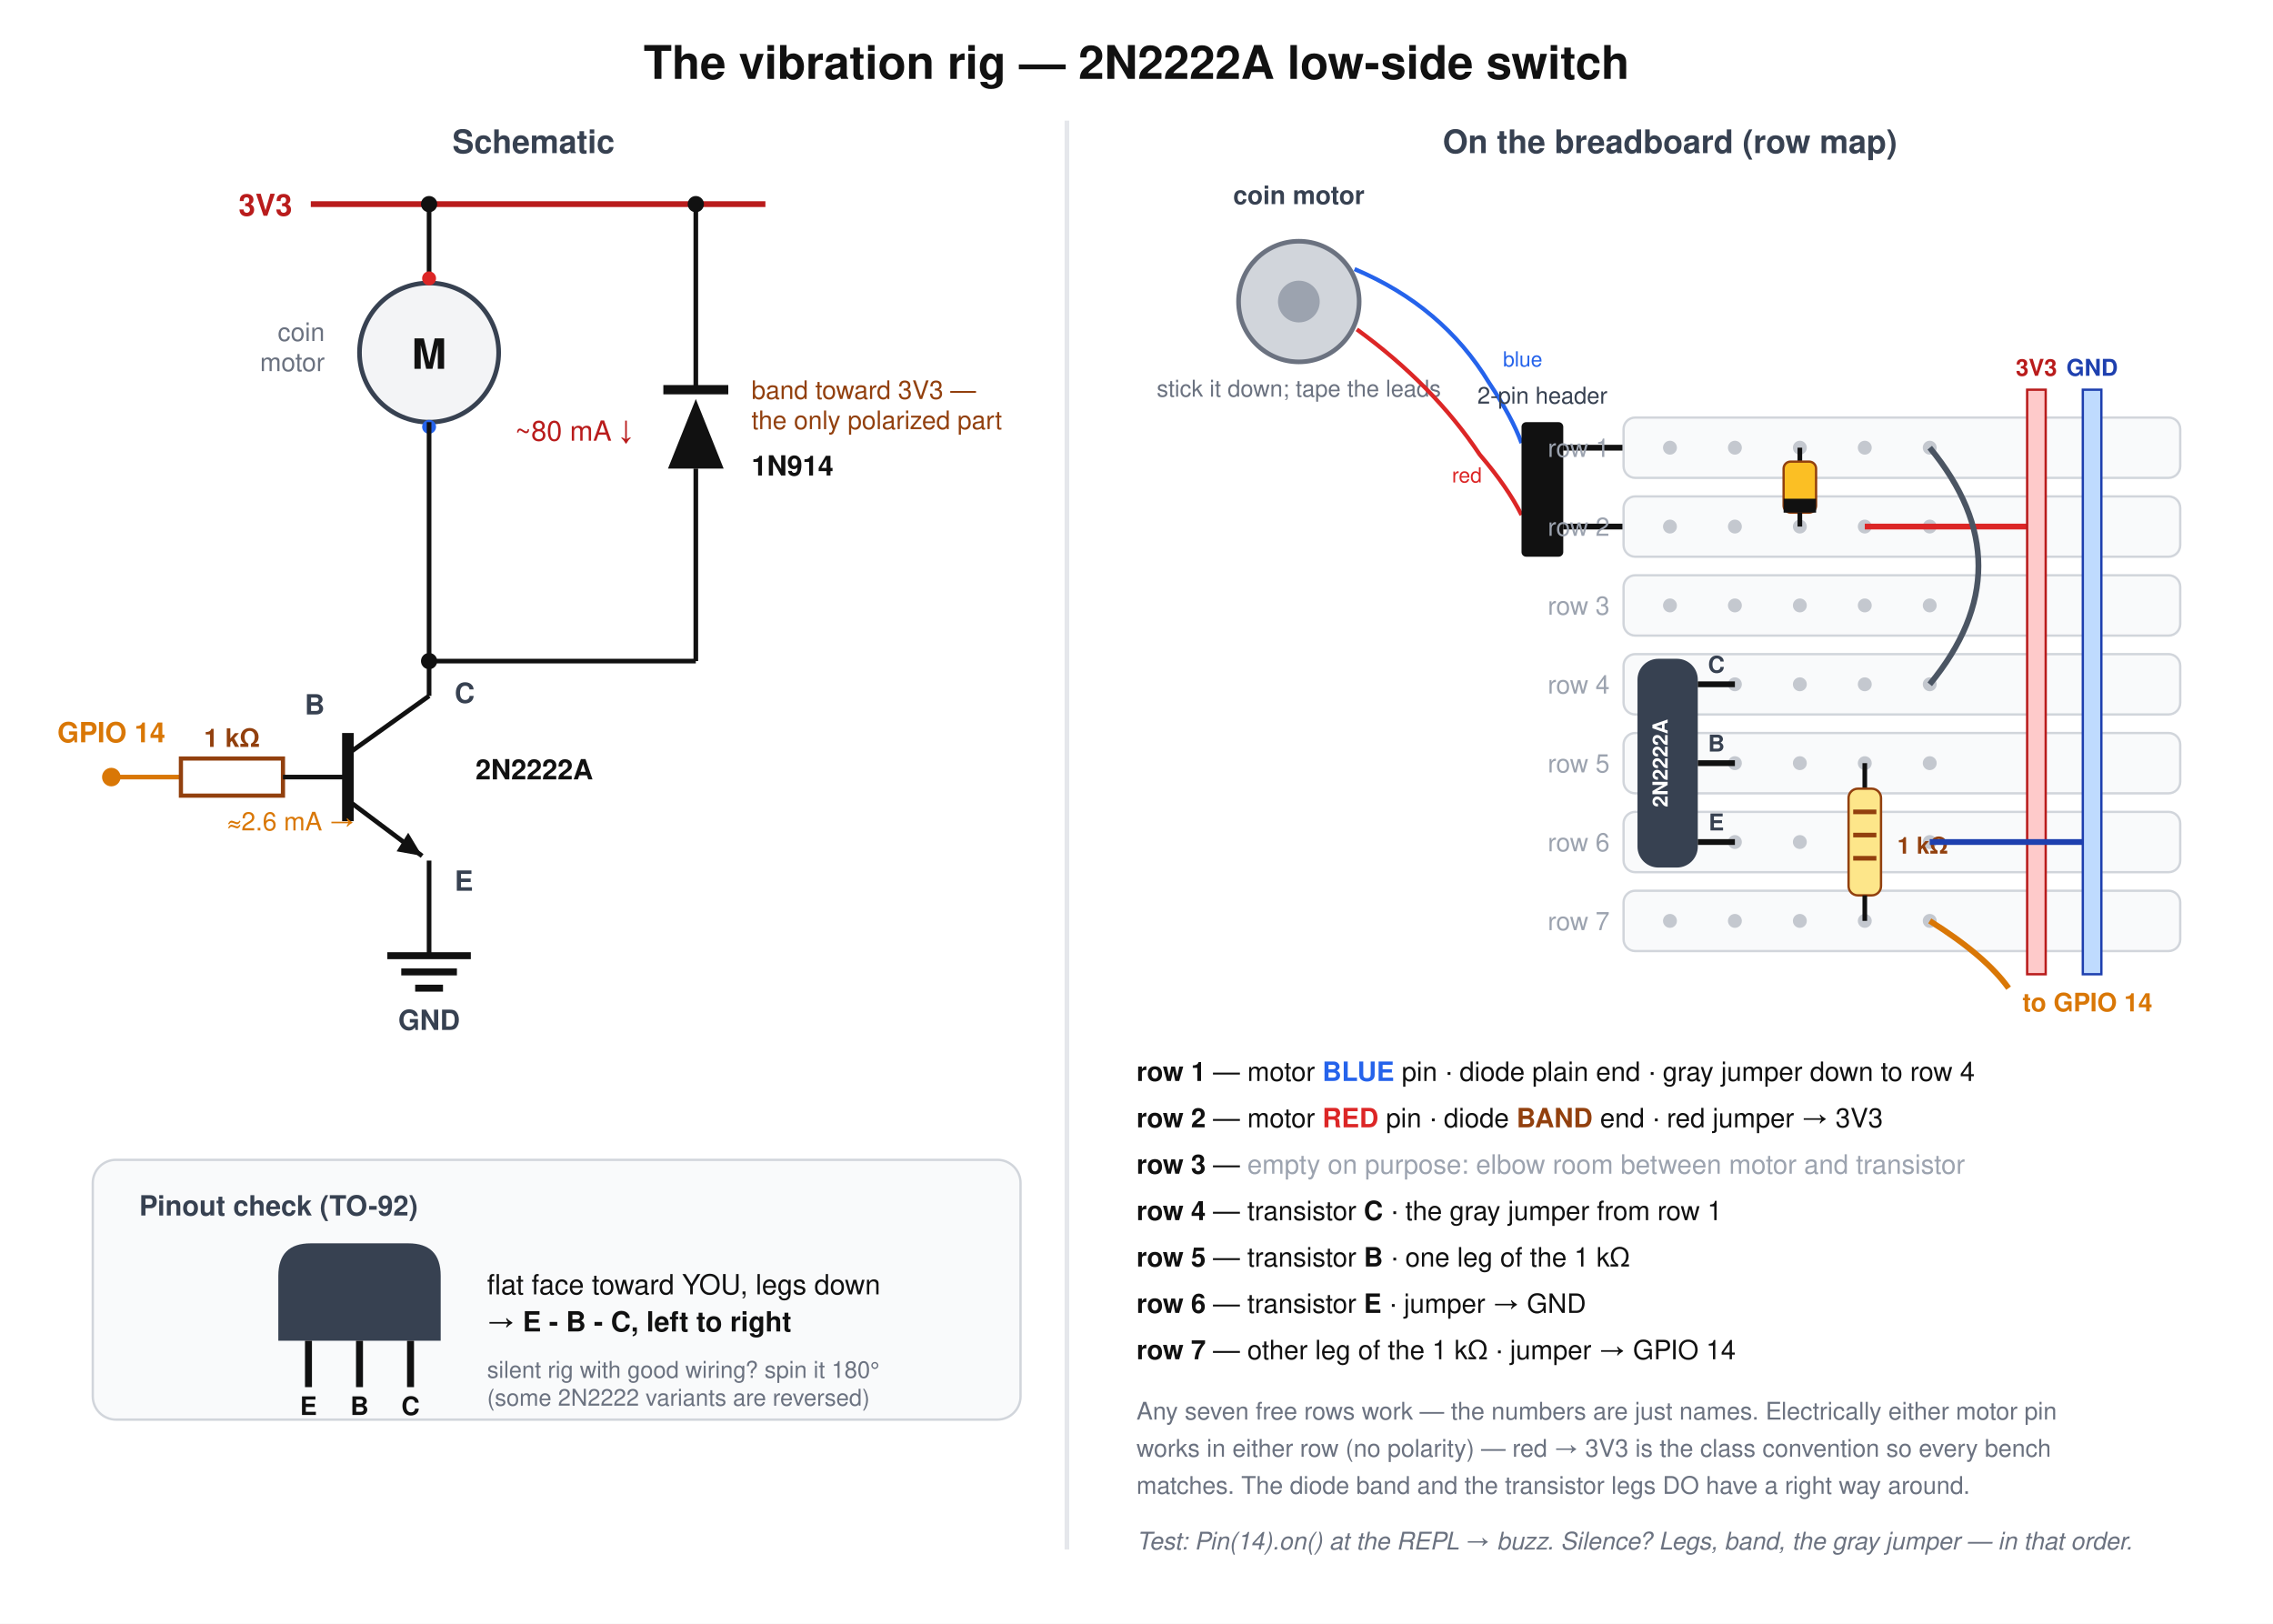
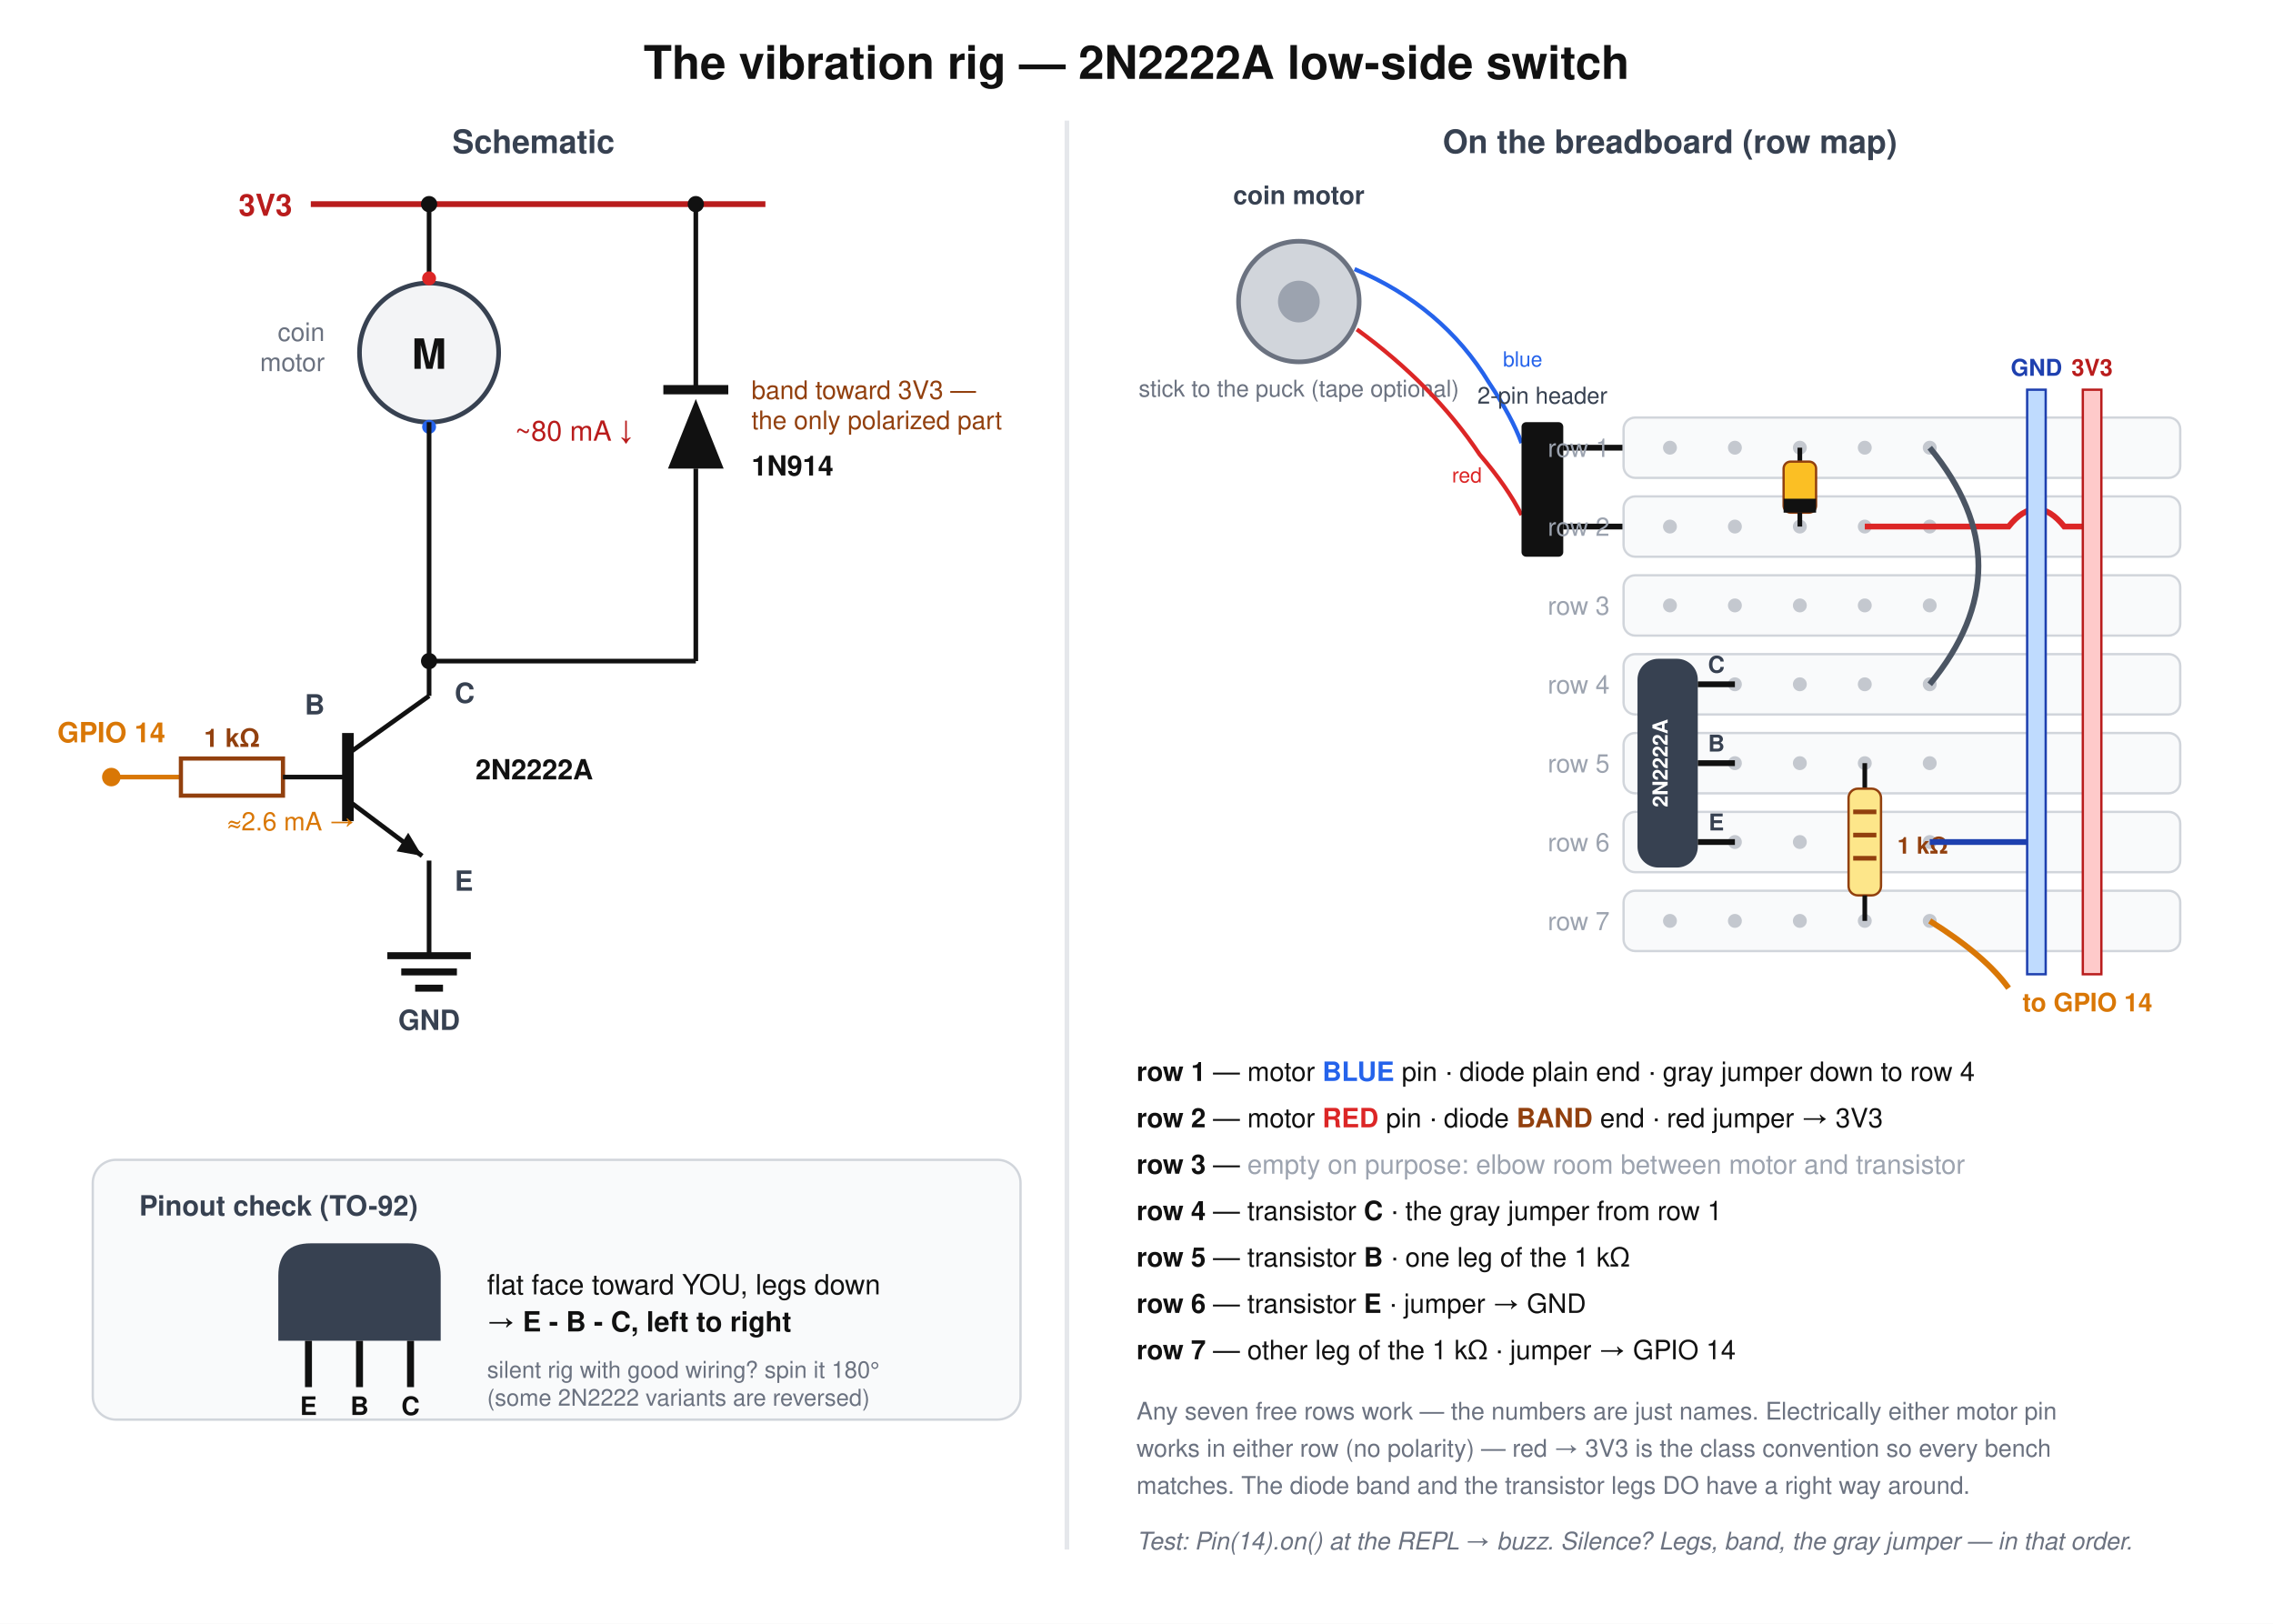
<svg xmlns="http://www.w3.org/2000/svg" width="980" height="700" viewBox="0 0 980 700" font-family="Helvetica, Arial, sans-serif">
  <rect width="980" height="700" fill="#ffffff" />
  <text x="490" y="34" font-size="20" font-weight="bold" text-anchor="middle" fill="#111">The vibration rig — 2N2222A low-side switch</text>
  <line x1="460" y1="52" x2="460" y2="668" stroke="#e5e7eb" stroke-width="2" />
  <text x="230" y="66" font-size="14" font-weight="bold" text-anchor="middle" fill="#374151">Schematic</text>
  <text x="720" y="66" font-size="14" font-weight="bold" text-anchor="middle" fill="#374151">On the breadboard (row map)</text>
  <text x="126" y="93" font-size="13" font-weight="bold" text-anchor="end" fill="#b91c1c">3V3</text>
  <line x1="134" y1="88" x2="330" y2="88" stroke="#b91c1c" stroke-width="2.5" />
  <circle cx="185" cy="88" r="3.5" fill="#111" />
  <circle cx="300" cy="88" r="3.5" fill="#111" />
  <line x1="185" y1="88" x2="185" y2="122" stroke="#111" stroke-width="2" />
  <circle cx="185" cy="152" r="30" fill="#f3f4f6" stroke="#374151" stroke-width="2" />
  <text x="185" y="159" font-size="18" font-weight="bold" text-anchor="middle" fill="#111">M</text>
  <text x="140" y="147" font-size="11" text-anchor="end" fill="#6b7280">coin</text>
  <text x="140" y="160" font-size="11" text-anchor="end" fill="#6b7280">motor</text>
  <circle cx="185" cy="120" r="3" fill="#dc2626" />
  <circle cx="185" cy="184" r="3" fill="#2563eb" />
  <line x1="185" y1="182" x2="185" y2="285" stroke="#111" stroke-width="2" />
  <text x="222" y="190" font-size="12" fill="#b91c1c">~80 mA ↓</text>
  <line x1="300" y1="88" x2="300" y2="168" stroke="#111" stroke-width="2" />
  <line x1="286" y1="168" x2="314" y2="168" stroke="#111" stroke-width="4" />
  <polygon points="288,202 312,202 300,172" fill="#111" />
  <line x1="300" y1="202" x2="300" y2="285" stroke="#111" stroke-width="2" />
  <line x1="300" y1="285" x2="185" y2="285" stroke="#111" stroke-width="2" />
  <circle cx="185" cy="285" r="3.5" fill="#111" />
  <text x="324" y="172" font-size="11" fill="#92400e">band toward 3V3 —</text>
  <text x="324" y="185" font-size="11" fill="#92400e">the only polarized part</text>
  <text x="324" y="205" font-size="12" font-weight="bold" fill="#111">1N914</text>
  <line x1="185" y1="285" x2="185" y2="300" stroke="#111" stroke-width="2" />
  <line x1="185" y1="300" x2="150" y2="325" stroke="#111" stroke-width="2" />
  <line x1="150" y1="316" x2="150" y2="354" stroke="#111" stroke-width="5" />
  <line x1="150" y1="345" x2="182" y2="369" stroke="#111" stroke-width="2" />
  <polygon points="182,369 171,367 176,359" fill="#111" />
  <line x1="185" y1="371" x2="185" y2="412" stroke="#111" stroke-width="2" />
  <text x="196" y="303" font-size="12" font-weight="bold" fill="#374151">C</text>
  <text x="140" y="308" font-size="12" font-weight="bold" text-anchor="end" fill="#374151">B</text>
  <text x="196" y="384" font-size="12" font-weight="bold" fill="#374151">E</text>
  <text x="205" y="336" font-size="12" font-weight="bold" fill="#111">2N2222A</text>
  <line x1="48" y1="335" x2="78" y2="335" stroke="#d97706" stroke-width="2" />
  <rect x="78" y="327" width="44" height="16" fill="#ffffff" stroke="#92400e" stroke-width="1.8" />
  <text x="100" y="322" font-size="11" font-weight="bold" text-anchor="middle" fill="#92400e">1 kΩ</text>
  <line x1="122" y1="335" x2="150" y2="335" stroke="#111" stroke-width="2" />
  <circle cx="48" cy="335" r="4" fill="#d97706" />
  <text x="48" y="320" font-size="12" font-weight="bold" text-anchor="middle" fill="#d97706">GPIO 14</text>
  <text x="98" y="358" font-size="11" fill="#d97706">≈2.6 mA →</text>
  <line x1="167" y1="412" x2="203" y2="412" stroke="#111" stroke-width="3" />
  <line x1="173" y1="419" x2="197" y2="419" stroke="#111" stroke-width="3" />
  <line x1="179" y1="426" x2="191" y2="426" stroke="#111" stroke-width="3" />
  <text x="185" y="444" font-size="12" font-weight="bold" text-anchor="middle" fill="#374151">GND</text>
  <rect x="40" y="500" width="400" height="112" rx="10" fill="#f9fafb" stroke="#d1d5db" />
  <text x="60" y="524" font-size="12" font-weight="bold" fill="#374151">Pinout check (TO-92)</text>
  <path d="M 120 578 L 120 550 Q 120 536 134 536 L 176 536 Q 190 536 190 550 L 190 578 Z" fill="#374151" />
  <line x1="133" y1="578" x2="133" y2="598" stroke="#111" stroke-width="3" />
  <line x1="155" y1="578" x2="155" y2="598" stroke="#111" stroke-width="3" />
  <line x1="177" y1="578" x2="177" y2="598" stroke="#111" stroke-width="3" />
  <text x="133" y="610" font-size="11" font-weight="bold" text-anchor="middle" fill="#111">E</text>
  <text x="155" y="610" font-size="11" font-weight="bold" text-anchor="middle" fill="#111">B</text>
  <text x="177" y="610" font-size="11" font-weight="bold" text-anchor="middle" fill="#111">C</text>
  <text x="210" y="558" font-size="12" fill="#111">flat face toward YOU, legs down</text>
  <text x="210" y="574" font-size="12" font-weight="bold" fill="#111">→ E - B - C, left to right</text>
  <text x="210" y="594" font-size="10" fill="#6b7280">silent rig with good wiring? spin it 180°</text>
  <text x="210" y="606" font-size="10" fill="#6b7280">(some 2N2222 variants are reversed)</text>
  <circle cx="560" cy="130" r="26" fill="#d1d5db" stroke="#6b7280" stroke-width="2" />
  <circle cx="560" cy="130" r="9" fill="#9ca3af" />
  <text x="560" y="88" font-size="11" font-weight="bold" text-anchor="middle" fill="#374151">coin motor</text>
-   <text x="560" y="171" font-size="10" text-anchor="middle" fill="#6b7280">stick it down; tape the leads</text>
+   <text x="560" y="171" font-size="10" text-anchor="middle" fill="#6b7280">stick to the puck (tape optional)</text>
  <path d="M 584 116 Q 622 132 642 165 Q 652 180 656 191" fill="none" stroke="#2563eb" stroke-width="1.8" />
  <path d="M 585 142 Q 618 166 638 196 Q 650 210 656 222" fill="none" stroke="#dc2626" stroke-width="1.8" />
  <text x="648" y="158" font-size="9" fill="#2563eb">blue</text>
  <text x="626" y="208" font-size="9" fill="#dc2626">red</text>
  <rect x="656" y="182" width="18" height="58" rx="2" fill="#111" />
  <text x="665" y="174" font-size="10" text-anchor="middle" fill="#374151">2-pin header</text>
  <line x1="674" y1="193" x2="717" y2="193" stroke="#111" stroke-width="2.5" />
  <line x1="674" y1="227" x2="717" y2="227" stroke="#111" stroke-width="2.5" />
  <g>
    <rect x="700" y="180" width="240" height="26" rx="5" fill="#f9fafb" stroke="#d1d5db" />
    <rect x="700" y="214" width="240" height="26" rx="5" fill="#f9fafb" stroke="#d1d5db" />
    <rect x="700" y="248" width="240" height="26" rx="5" fill="#f9fafb" stroke="#d1d5db" />
    <rect x="700" y="282" width="240" height="26" rx="5" fill="#f9fafb" stroke="#d1d5db" />
    <rect x="700" y="316" width="240" height="26" rx="5" fill="#f9fafb" stroke="#d1d5db" />
    <rect x="700" y="350" width="240" height="26" rx="5" fill="#f9fafb" stroke="#d1d5db" />
    <rect x="700" y="384" width="240" height="26" rx="5" fill="#f9fafb" stroke="#d1d5db" />
  </g>
  <text x="694" y="197" font-size="11" text-anchor="end" fill="#9ca3af">row 1</text>
  <text x="694" y="231" font-size="11" text-anchor="end" fill="#9ca3af">row 2</text>
  <text x="694" y="265" font-size="11" text-anchor="end" fill="#9ca3af">row 3</text>
  <text x="694" y="299" font-size="11" text-anchor="end" fill="#9ca3af">row 4</text>
  <text x="694" y="333" font-size="11" text-anchor="end" fill="#9ca3af">row 5</text>
  <text x="694" y="367" font-size="11" text-anchor="end" fill="#9ca3af">row 6</text>
  <text x="694" y="401" font-size="11" text-anchor="end" fill="#9ca3af">row 7</text>
  <g fill="#c4c8cf">
    <circle cx="720" cy="193" r="3" />
    <circle cx="748" cy="193" r="3" />
    <circle cx="776" cy="193" r="3" />
    <circle cx="804" cy="193" r="3" />
    <circle cx="832" cy="193" r="3" />
    <circle cx="720" cy="227" r="3" />
    <circle cx="748" cy="227" r="3" />
    <circle cx="776" cy="227" r="3" />
    <circle cx="804" cy="227" r="3" />
    <circle cx="832" cy="227" r="3" />
    <circle cx="720" cy="261" r="3" />
    <circle cx="748" cy="261" r="3" />
    <circle cx="776" cy="261" r="3" />
    <circle cx="804" cy="261" r="3" />
    <circle cx="832" cy="261" r="3" />
    <circle cx="720" cy="295" r="3" />
    <circle cx="748" cy="295" r="3" />
    <circle cx="776" cy="295" r="3" />
    <circle cx="804" cy="295" r="3" />
    <circle cx="832" cy="295" r="3" />
    <circle cx="720" cy="329" r="3" />
    <circle cx="748" cy="329" r="3" />
    <circle cx="776" cy="329" r="3" />
    <circle cx="804" cy="329" r="3" />
    <circle cx="832" cy="329" r="3" />
    <circle cx="720" cy="363" r="3" />
    <circle cx="748" cy="363" r="3" />
    <circle cx="776" cy="363" r="3" />
    <circle cx="804" cy="363" r="3" />
    <circle cx="832" cy="363" r="3" />
    <circle cx="720" cy="397" r="3" />
    <circle cx="748" cy="397" r="3" />
    <circle cx="776" cy="397" r="3" />
    <circle cx="804" cy="397" r="3" />
    <circle cx="832" cy="397" r="3" />
  </g>
  <line x1="776" y1="193" x2="776" y2="199" stroke="#111" stroke-width="2" />
  <rect x="769" y="199" width="14" height="22" rx="3" fill="#fbbf24" stroke="#92400e" />
  <rect x="769" y="215" width="14" height="6" fill="#111" />
  <line x1="776" y1="221" x2="776" y2="227" stroke="#111" stroke-width="2" />
-   <line x1="804" y1="227" x2="874" y2="227" stroke="#dc2626" stroke-width="2.5" />
+   <path d="M 804 227 L 866 227 Q 878 212 890 227 L 898 227" fill="none" stroke="#dc2626" stroke-width="2.5" />
  <path d="M 832 193 Q 874 244 832 295" fill="none" stroke="#4b5563" stroke-width="2.5" />
  <rect x="706" y="284" width="26" height="90" rx="9" fill="#374151" />
  <line x1="732" y1="295" x2="748" y2="295" stroke="#111" stroke-width="2.5" />
  <line x1="732" y1="329" x2="748" y2="329" stroke="#111" stroke-width="2.5" />
  <line x1="732" y1="363" x2="748" y2="363" stroke="#111" stroke-width="2.5" />
  <text x="740" y="290" font-size="10" font-weight="bold" text-anchor="middle" fill="#374151">C</text>
  <text x="740" y="324" font-size="10" font-weight="bold" text-anchor="middle" fill="#374151">B</text>
  <text x="740" y="358" font-size="10" font-weight="bold" text-anchor="middle" fill="#374151">E</text>
  <text x="719" y="329" font-size="9" font-weight="bold" fill="#ffffff" text-anchor="middle" transform="rotate(-90 719 329)">2N2222A</text>
  <line x1="804" y1="329" x2="804" y2="340" stroke="#111" stroke-width="2" />
  <rect x="797" y="340" width="14" height="46" rx="4" fill="#fde68a" stroke="#92400e" />
  <line x1="799" y1="350" x2="809" y2="350" stroke="#92400e" stroke-width="2" />
  <line x1="799" y1="360" x2="809" y2="360" stroke="#92400e" stroke-width="2" />
  <line x1="799" y1="370" x2="809" y2="370" stroke="#92400e" stroke-width="2" />
  <line x1="804" y1="386" x2="804" y2="397" stroke="#111" stroke-width="2" />
  <text x="818" y="368" font-size="10" font-weight="bold" fill="#92400e">1 kΩ</text>
-   <rect x="874" y="168" width="8" height="252" fill="#fecaca" stroke="#b91c1c" />
-   <text x="878" y="162" font-size="10" font-weight="bold" text-anchor="middle" fill="#b91c1c">3V3</text>
-   <rect x="898" y="168" width="8" height="252" fill="#bfdbfe" stroke="#1e40af" />
-   <text x="902" y="162" font-size="10" font-weight="bold" text-anchor="middle" fill="#1e40af">GND</text>
-   <line x1="832" y1="363" x2="898" y2="363" stroke="#1e40af" stroke-width="2.5" />
+   <rect x="874" y="168" width="8" height="252" fill="#bfdbfe" stroke="#1e40af" />
+   <text x="878" y="162" font-size="10" font-weight="bold" text-anchor="middle" fill="#1e40af">GND</text>
+   <rect x="898" y="168" width="8" height="252" fill="#fecaca" stroke="#b91c1c" />
+   <text x="902" y="162" font-size="10" font-weight="bold" text-anchor="middle" fill="#b91c1c">3V3</text>
+   <line x1="832" y1="363" x2="874" y2="363" stroke="#1e40af" stroke-width="2.5" />
  <path d="M 832 397 Q 856 412 866 426" fill="none" stroke="#d97706" stroke-width="2.5" />
  <text x="872" y="436" font-size="11" font-weight="bold" fill="#d97706">to GPIO 14</text>
  <g font-size="11.5" fill="#111">
    <text x="490" y="466">
      <tspan font-weight="bold">row 1</tspan> — motor <tspan font-weight="bold" fill="#2563eb">BLUE</tspan> pin · diode plain end · gray jumper down to row 4</text>
    <text x="490" y="486">
      <tspan font-weight="bold">row 2</tspan> — motor <tspan font-weight="bold" fill="#dc2626">RED</tspan> pin · diode <tspan font-weight="bold" fill="#92400e">BAND</tspan> end · red jumper → 3V3</text>
    <text x="490" y="506">
      <tspan font-weight="bold">row 3</tspan> — <tspan fill="#9ca3af">empty on purpose: elbow room between motor and transistor</tspan>
    </text>
    <text x="490" y="526">
      <tspan font-weight="bold">row 4</tspan> — transistor <tspan font-weight="bold">C</tspan> · the gray jumper from row 1</text>
    <text x="490" y="546">
      <tspan font-weight="bold">row 5</tspan> — transistor <tspan font-weight="bold">B</tspan> · one leg of the 1 kΩ</text>
    <text x="490" y="566">
      <tspan font-weight="bold">row 6</tspan> — transistor <tspan font-weight="bold">E</tspan> · jumper → GND</text>
    <text x="490" y="586">
      <tspan font-weight="bold">row 7</tspan> — other leg of the 1 kΩ · jumper → GPIO 14</text>
  </g>
  <g font-size="10.5" fill="#6b7280">
    <text x="490" y="612">Any seven free rows work — the numbers are just names. Electrically either motor pin</text>
    <text x="490" y="628">works in either row (no polarity) — red → 3V3 is the class convention so every bench</text>
    <text x="490" y="644">matches. The diode band and the transistor legs DO have a right way around.</text>
    <text x="490" y="668" font-style="italic">Test: Pin(14).on() at the REPL → buzz. Silence? Legs, band, the gray jumper — in that order.</text>
  </g>
</svg>
